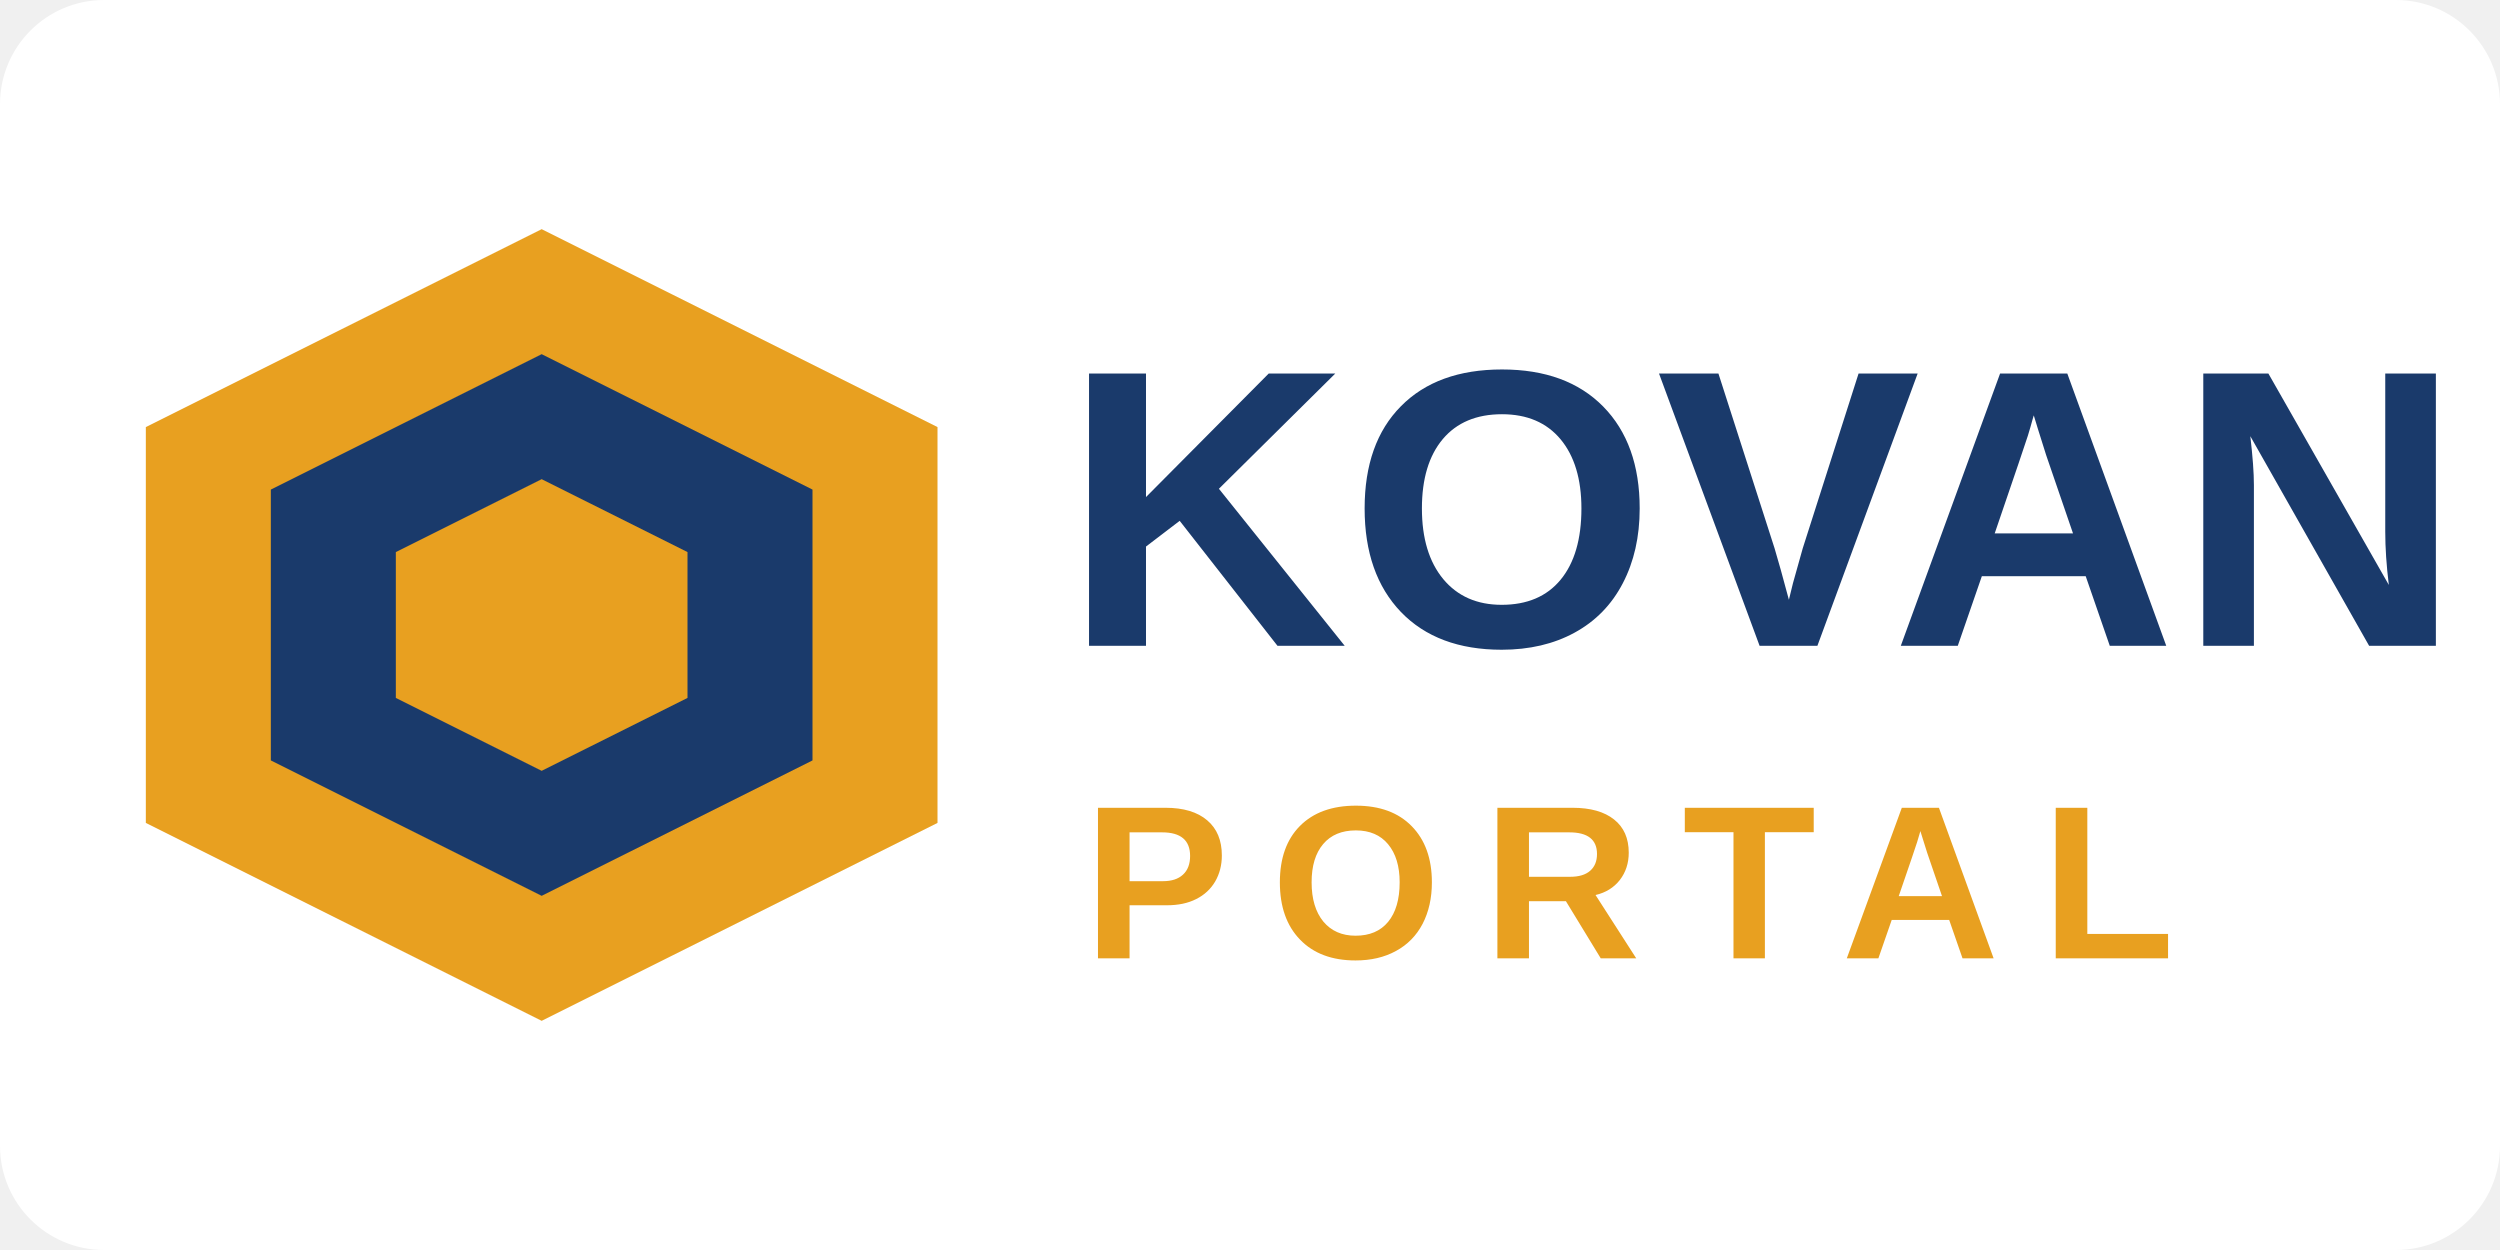
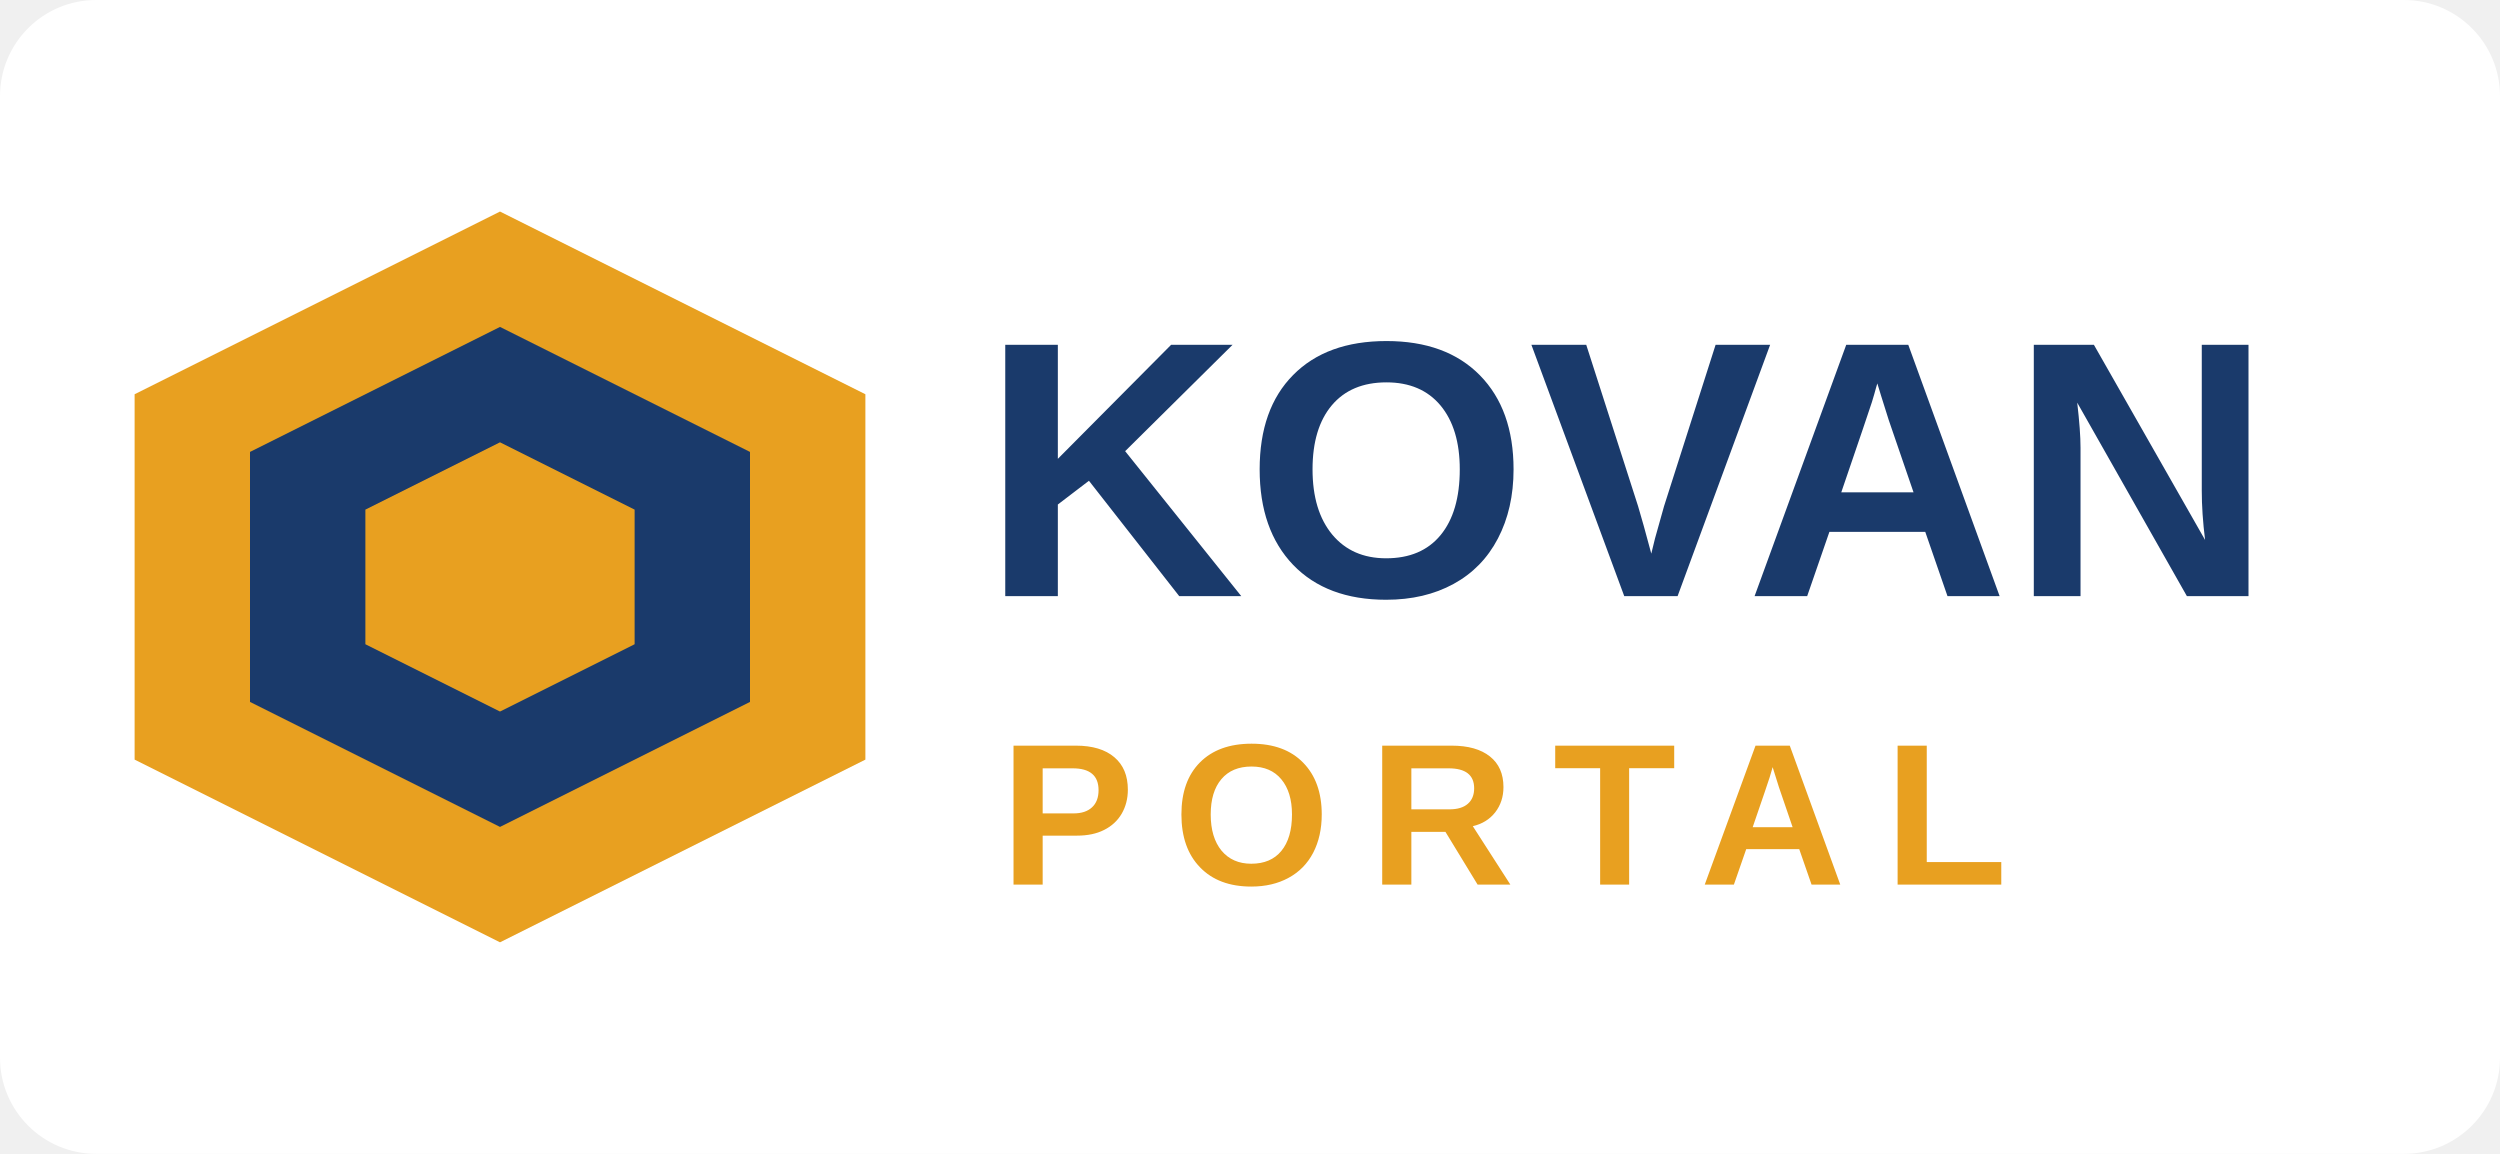
- <svg xmlns="http://www.w3.org/2000/svg" viewBox="0 0 240 120" width="240" height="120">
-   <rect width="240" height="120" rx="10" fill="#ffffff" />
+ <svg xmlns="http://www.w3.org/2000/svg" viewBox="0 0 260 120" width="260" height="120">
+   <rect width="260" height="120" rx="10" fill="#ffffff" />
  <g transform="translate(14 22)">
    <polygon points="38,0 76,19 76,57 38,76 0,57 0,19" fill="#e8a020" />
    <polygon points="38,12 64,25 64,51 38,64 12,51 12,25" fill="#1a3a6b" />
    <polygon points="38,24 52,31 52,45 38,52 24,45 24,31" fill="#e8a020" />
  </g>
  <text x="102" y="62" font-family="Arial, Helvetica, sans-serif" font-size="38" font-weight="900" fill="#1a3a6b">KOVAN</text>
  <text x="104" y="92" font-family="Arial, Helvetica, sans-serif" font-size="21" font-weight="700" letter-spacing="4" fill="#e8a020">PORTAL</text>
</svg>
